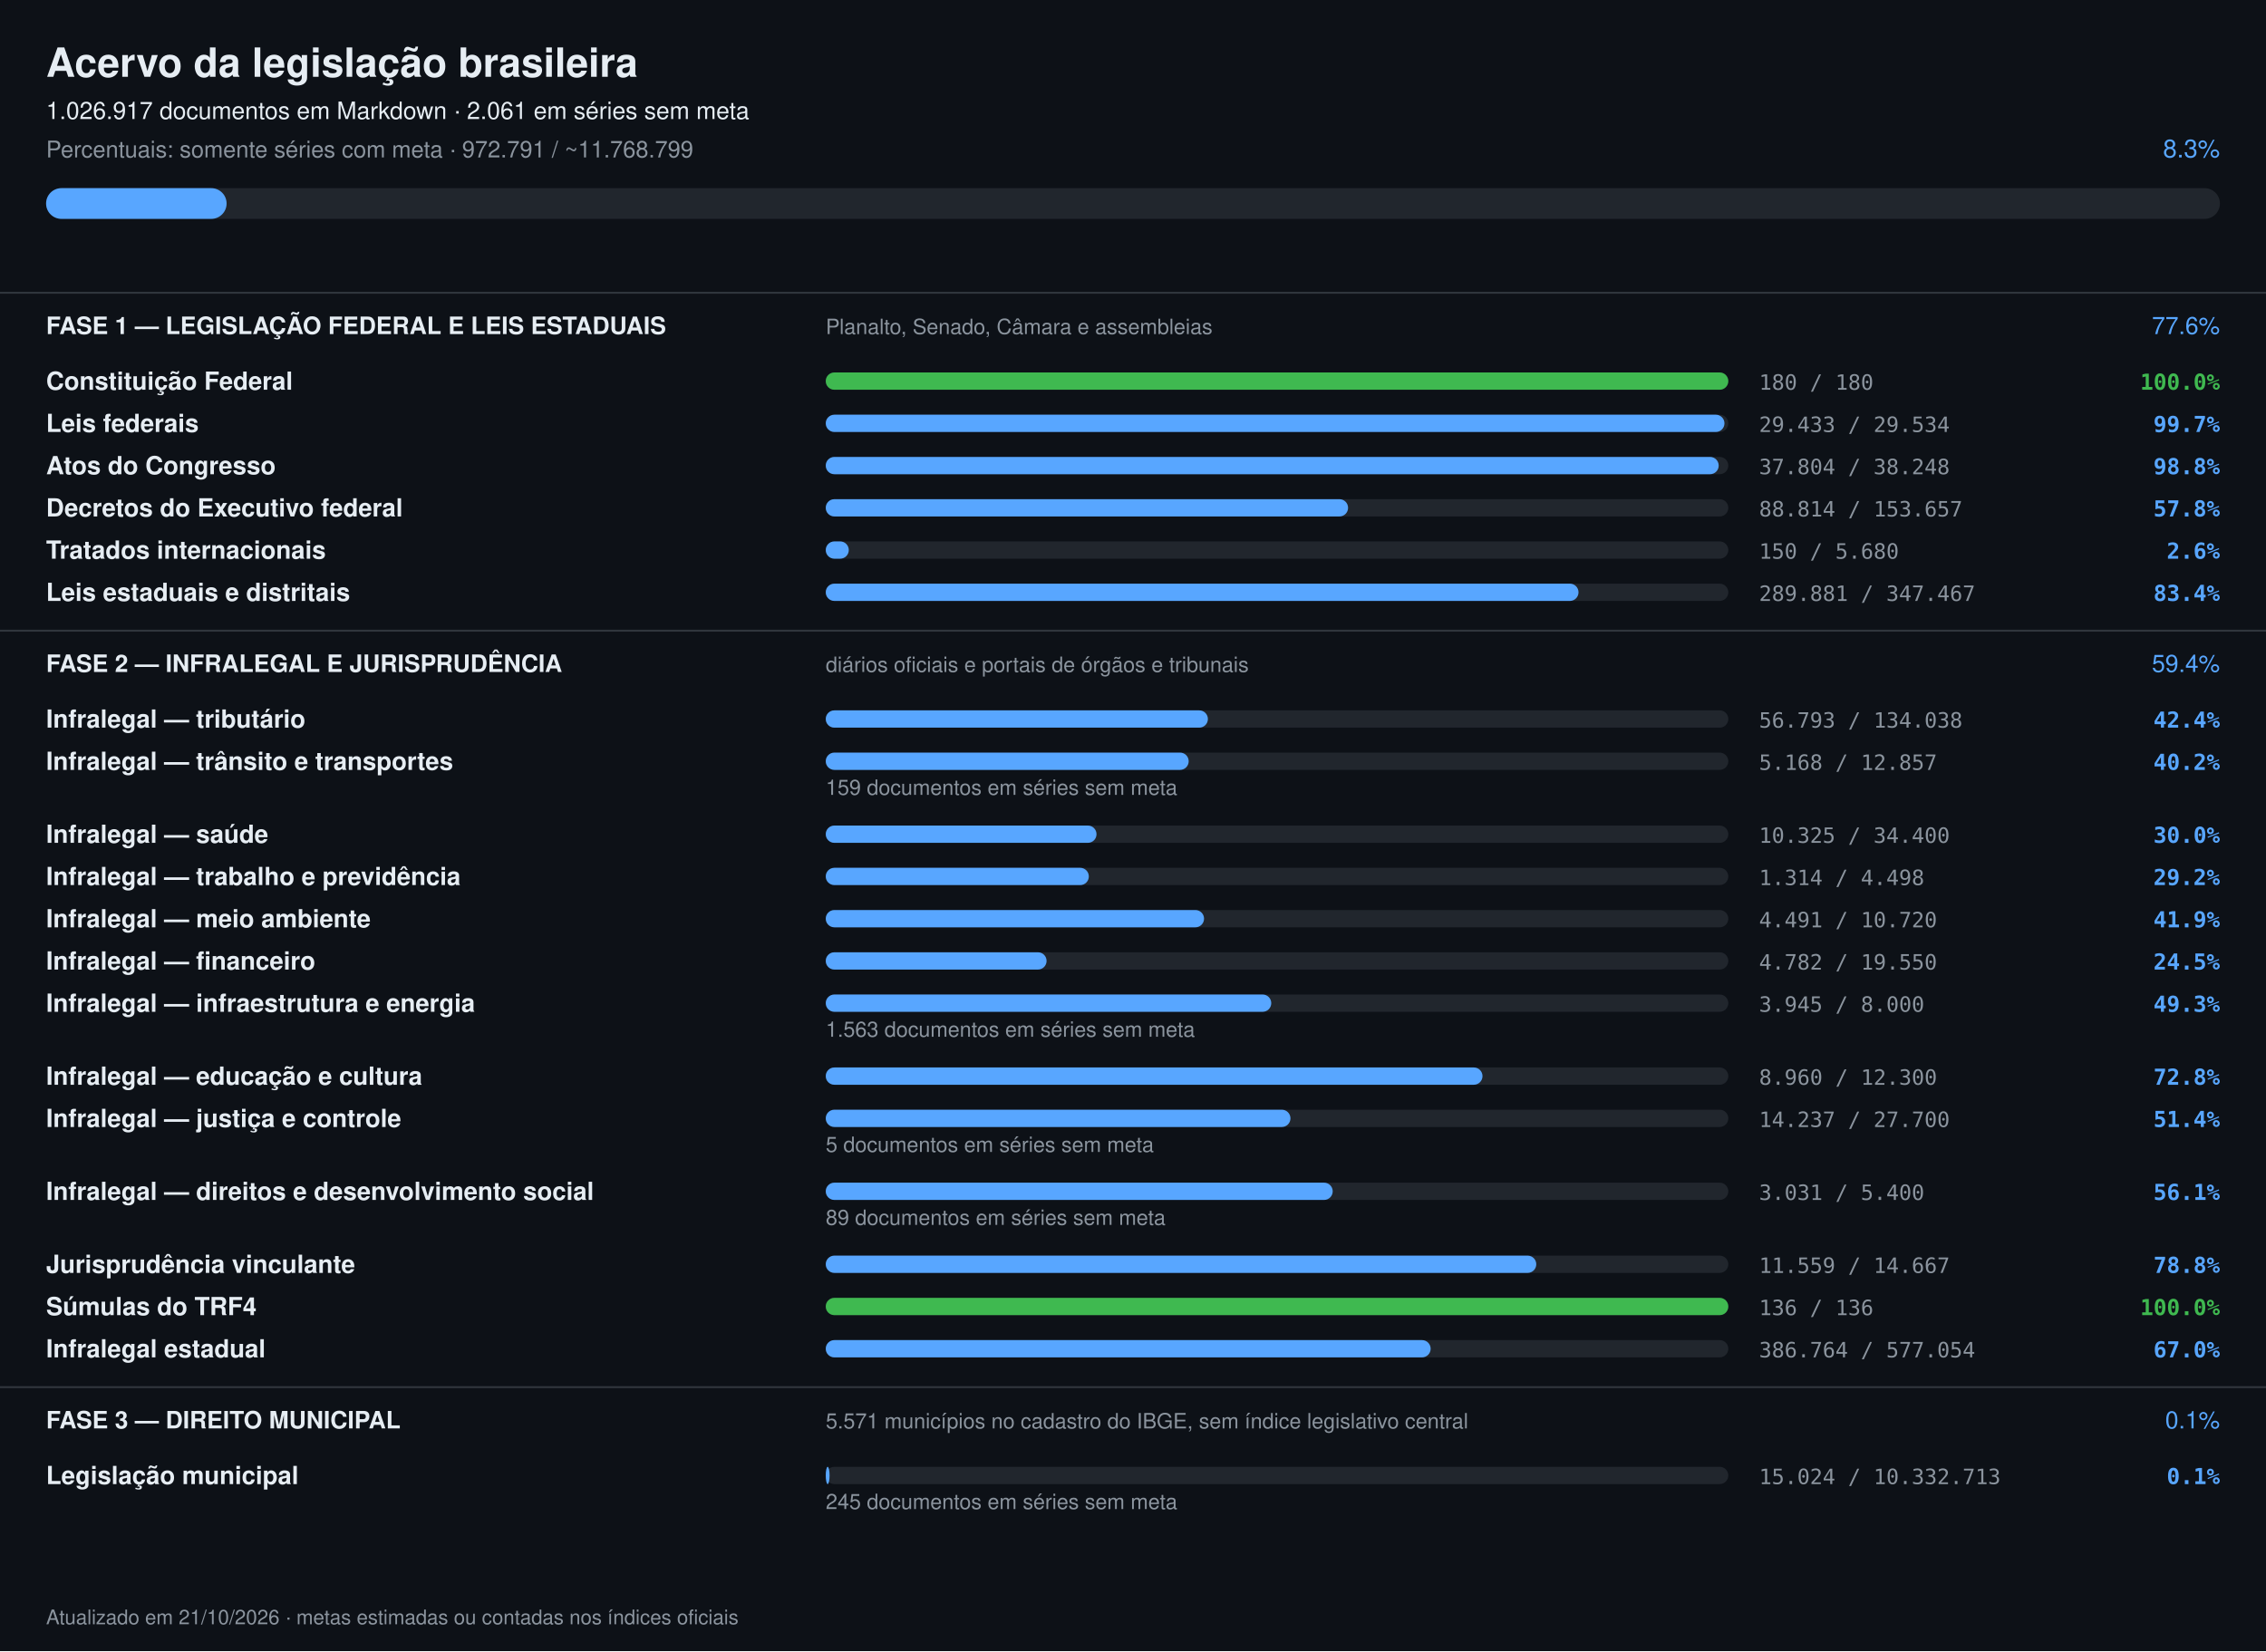
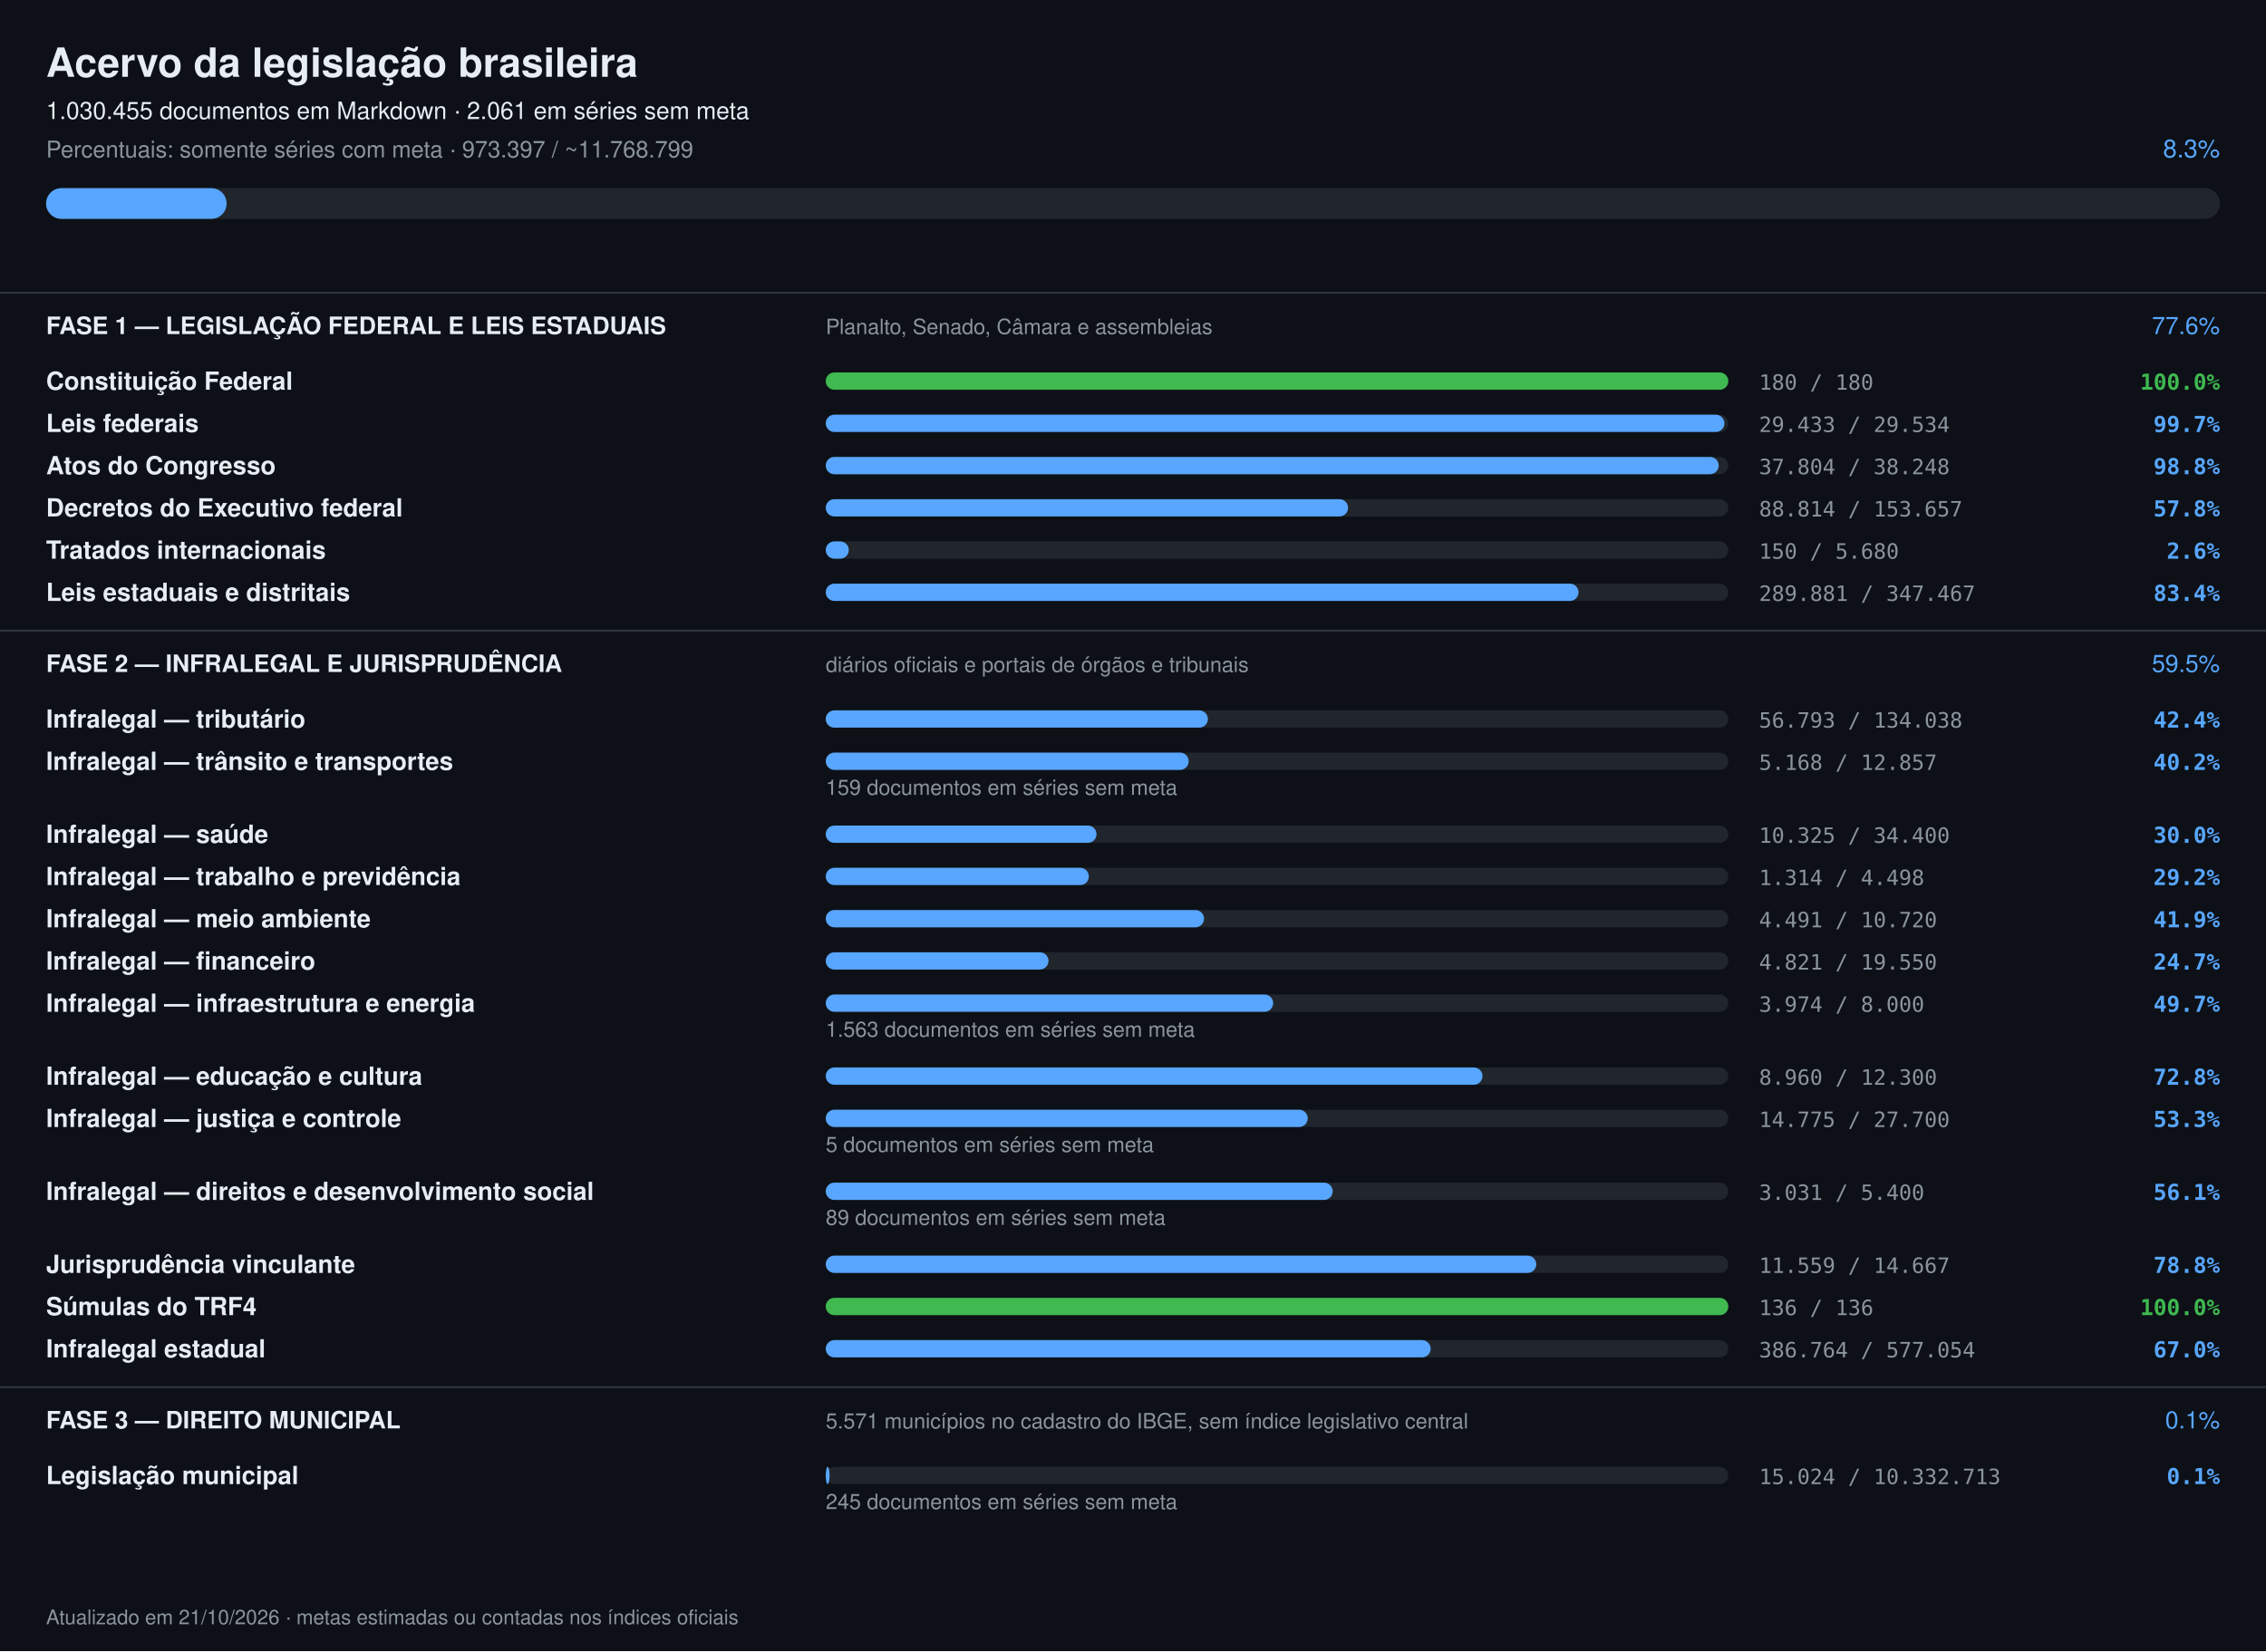
<svg xmlns="http://www.w3.org/2000/svg" width="1180" height="860" viewBox="0 0 1180 860" font-family="-apple-system,Segoe UI,Helvetica,Arial,sans-serif">
  <rect width="1180" height="860" fill="#0d1117" />
  <text x="24" y="40" font-size="21" font-weight="700" fill="#e6edf3">Acervo da legislação brasileira</text>
-   <text x="24" y="62" font-size="12.5" fill="#e6edf3">1.026.917 documentos em Markdown · 2.061 em séries sem meta</text>
-   <text x="24" y="82" font-size="12" fill="#8b949e">Percentuais: somente séries com meta · 972.791 / ~11.768.799</text>
+   <text x="24" y="62" font-size="12.5" fill="#e6edf3">1.030.455 documentos em Markdown · 2.061 em séries sem meta</text>
+   <text x="24" y="82" font-size="12" fill="#8b949e">Percentuais: somente séries com meta · 973.397 / ~11.768.799</text>
  <text x="1156" y="82" font-size="13" text-anchor="end" fill="#58a6ff">8.3%</text>
  <rect x="24" y="98" width="1132" height="16" rx="8" fill="#21262d" />
  <rect x="24" y="98" width="94" height="16" rx="8" fill="#58a6ff" />
  <rect x="0" y="152" width="1180" height="1" fill="#30363d" />
  <text x="24" y="174" font-size="12.5" font-weight="700" fill="#e6edf3">FASE 1 — LEGISLAÇÃO FEDERAL E LEIS ESTADUAIS</text>
  <text x="430" y="174" font-size="11" fill="#8b949e">Planalto, Senado, Câmara e assembleias</text>
  <text x="1156" y="174" font-size="12.5" text-anchor="end" fill="#58a6ff">77.6%</text>
  <text x="24" y="203" font-size="13" font-weight="600" fill="#e6edf3">Constituição Federal</text>
  <rect x="430" y="194" width="470" height="9" rx="4.5" fill="#21262d" />
  <rect x="430" y="194" width="470" height="9" rx="4.5" fill="#3fb950" />
  <text x="916" y="203" font-size="11" fill="#8b949e" font-family="ui-monospace,monospace">180 / 180</text>
  <text x="1156" y="203" font-size="11.5" text-anchor="end" font-weight="600" fill="#3fb950" font-family="ui-monospace,monospace">100.0%</text>
  <text x="24" y="225" font-size="13" font-weight="600" fill="#e6edf3">Leis federais</text>
  <rect x="430" y="216" width="470" height="9" rx="4.5" fill="#21262d" />
  <rect x="430" y="216" width="468" height="9" rx="4.5" fill="#58a6ff" />
  <text x="916" y="225" font-size="11" fill="#8b949e" font-family="ui-monospace,monospace">29.433 / 29.534</text>
  <text x="1156" y="225" font-size="11.5" text-anchor="end" font-weight="600" fill="#58a6ff" font-family="ui-monospace,monospace">99.7%</text>
  <text x="24" y="247" font-size="13" font-weight="600" fill="#e6edf3">Atos do Congresso</text>
  <rect x="430" y="238" width="470" height="9" rx="4.5" fill="#21262d" />
  <rect x="430" y="238" width="465" height="9" rx="4.5" fill="#58a6ff" />
  <text x="916" y="247" font-size="11" fill="#8b949e" font-family="ui-monospace,monospace">37.804 / 38.248</text>
  <text x="1156" y="247" font-size="11.5" text-anchor="end" font-weight="600" fill="#58a6ff" font-family="ui-monospace,monospace">98.8%</text>
  <text x="24" y="269" font-size="13" font-weight="600" fill="#e6edf3">Decretos do Executivo federal</text>
  <rect x="430" y="260" width="470" height="9" rx="4.5" fill="#21262d" />
  <rect x="430" y="260" width="272" height="9" rx="4.5" fill="#58a6ff" />
  <text x="916" y="269" font-size="11" fill="#8b949e" font-family="ui-monospace,monospace">88.814 / 153.657</text>
  <text x="1156" y="269" font-size="11.5" text-anchor="end" font-weight="600" fill="#58a6ff" font-family="ui-monospace,monospace">57.8%</text>
  <text x="24" y="291" font-size="13" font-weight="600" fill="#e6edf3">Tratados internacionais</text>
  <rect x="430" y="282" width="470" height="9" rx="4.5" fill="#21262d" />
  <rect x="430" y="282" width="12" height="9" rx="4.5" fill="#58a6ff" />
  <text x="916" y="291" font-size="11" fill="#8b949e" font-family="ui-monospace,monospace">150 / 5.680</text>
  <text x="1156" y="291" font-size="11.5" text-anchor="end" font-weight="600" fill="#58a6ff" font-family="ui-monospace,monospace">2.6%</text>
  <text x="24" y="313" font-size="13" font-weight="600" fill="#e6edf3">Leis estaduais e distritais</text>
  <rect x="430" y="304" width="470" height="9" rx="4.5" fill="#21262d" />
  <rect x="430" y="304" width="392" height="9" rx="4.5" fill="#58a6ff" />
  <text x="916" y="313" font-size="11" fill="#8b949e" font-family="ui-monospace,monospace">289.881 / 347.467</text>
  <text x="1156" y="313" font-size="11.5" text-anchor="end" font-weight="600" fill="#58a6ff" font-family="ui-monospace,monospace">83.4%</text>
  <rect x="0" y="328" width="1180" height="1" fill="#30363d" />
  <text x="24" y="350" font-size="12.5" font-weight="700" fill="#e6edf3">FASE 2 — INFRALEGAL E JURISPRUDÊNCIA</text>
  <text x="430" y="350" font-size="11" fill="#8b949e">diários oficiais e portais de órgãos e tribunais</text>
-   <text x="1156" y="350" font-size="12.5" text-anchor="end" fill="#58a6ff">59.4%</text>
+   <text x="1156" y="350" font-size="12.5" text-anchor="end" fill="#58a6ff">59.5%</text>
  <text x="24" y="379" font-size="13" font-weight="600" fill="#e6edf3">Infralegal — tributário</text>
  <rect x="430" y="370" width="470" height="9" rx="4.5" fill="#21262d" />
  <rect x="430" y="370" width="199" height="9" rx="4.5" fill="#58a6ff" />
  <text x="916" y="379" font-size="11" fill="#8b949e" font-family="ui-monospace,monospace">56.793 / 134.038</text>
  <text x="1156" y="379" font-size="11.5" text-anchor="end" font-weight="600" fill="#58a6ff" font-family="ui-monospace,monospace">42.4%</text>
  <text x="24" y="401" font-size="13" font-weight="600" fill="#e6edf3">Infralegal — trânsito e transportes</text>
  <rect x="430" y="392" width="470" height="9" rx="4.5" fill="#21262d" />
  <rect x="430" y="392" width="189" height="9" rx="4.5" fill="#58a6ff" />
  <text x="916" y="401" font-size="11" fill="#8b949e" font-family="ui-monospace,monospace">5.168 / 12.857</text>
  <text x="1156" y="401" font-size="11.5" text-anchor="end" font-weight="600" fill="#58a6ff" font-family="ui-monospace,monospace">40.2%</text>
  <text x="430" y="414" font-size="11" fill="#8b949e">159 documentos em séries sem meta</text>
  <text x="24" y="439" font-size="13" font-weight="600" fill="#e6edf3">Infralegal — saúde</text>
  <rect x="430" y="430" width="470" height="9" rx="4.5" fill="#21262d" />
  <rect x="430" y="430" width="141" height="9" rx="4.5" fill="#58a6ff" />
  <text x="916" y="439" font-size="11" fill="#8b949e" font-family="ui-monospace,monospace">10.325 / 34.400</text>
  <text x="1156" y="439" font-size="11.5" text-anchor="end" font-weight="600" fill="#58a6ff" font-family="ui-monospace,monospace">30.0%</text>
  <text x="24" y="461" font-size="13" font-weight="600" fill="#e6edf3">Infralegal — trabalho e previdência</text>
  <rect x="430" y="452" width="470" height="9" rx="4.5" fill="#21262d" />
  <rect x="430" y="452" width="137" height="9" rx="4.5" fill="#58a6ff" />
  <text x="916" y="461" font-size="11" fill="#8b949e" font-family="ui-monospace,monospace">1.314 / 4.498</text>
  <text x="1156" y="461" font-size="11.5" text-anchor="end" font-weight="600" fill="#58a6ff" font-family="ui-monospace,monospace">29.2%</text>
  <text x="24" y="483" font-size="13" font-weight="600" fill="#e6edf3">Infralegal — meio ambiente</text>
  <rect x="430" y="474" width="470" height="9" rx="4.5" fill="#21262d" />
  <rect x="430" y="474" width="197" height="9" rx="4.5" fill="#58a6ff" />
  <text x="916" y="483" font-size="11" fill="#8b949e" font-family="ui-monospace,monospace">4.491 / 10.720</text>
  <text x="1156" y="483" font-size="11.5" text-anchor="end" font-weight="600" fill="#58a6ff" font-family="ui-monospace,monospace">41.9%</text>
  <text x="24" y="505" font-size="13" font-weight="600" fill="#e6edf3">Infralegal — financeiro</text>
  <rect x="430" y="496" width="470" height="9" rx="4.5" fill="#21262d" />
-   <rect x="430" y="496" width="115" height="9" rx="4.5" fill="#58a6ff" />
-   <text x="916" y="505" font-size="11" fill="#8b949e" font-family="ui-monospace,monospace">4.782 / 19.550</text>
-   <text x="1156" y="505" font-size="11.5" text-anchor="end" font-weight="600" fill="#58a6ff" font-family="ui-monospace,monospace">24.5%</text>
+   <rect x="430" y="496" width="116" height="9" rx="4.5" fill="#58a6ff" />
+   <text x="916" y="505" font-size="11" fill="#8b949e" font-family="ui-monospace,monospace">4.821 / 19.550</text>
+   <text x="1156" y="505" font-size="11.5" text-anchor="end" font-weight="600" fill="#58a6ff" font-family="ui-monospace,monospace">24.7%</text>
  <text x="24" y="527" font-size="13" font-weight="600" fill="#e6edf3">Infralegal — infraestrutura e energia</text>
  <rect x="430" y="518" width="470" height="9" rx="4.5" fill="#21262d" />
-   <rect x="430" y="518" width="232" height="9" rx="4.5" fill="#58a6ff" />
-   <text x="916" y="527" font-size="11" fill="#8b949e" font-family="ui-monospace,monospace">3.945 / 8.000</text>
-   <text x="1156" y="527" font-size="11.5" text-anchor="end" font-weight="600" fill="#58a6ff" font-family="ui-monospace,monospace">49.3%</text>
+   <rect x="430" y="518" width="233" height="9" rx="4.5" fill="#58a6ff" />
+   <text x="916" y="527" font-size="11" fill="#8b949e" font-family="ui-monospace,monospace">3.974 / 8.000</text>
+   <text x="1156" y="527" font-size="11.5" text-anchor="end" font-weight="600" fill="#58a6ff" font-family="ui-monospace,monospace">49.7%</text>
  <text x="430" y="540" font-size="11" fill="#8b949e">1.563 documentos em séries sem meta</text>
  <text x="24" y="565" font-size="13" font-weight="600" fill="#e6edf3">Infralegal — educação e cultura</text>
  <rect x="430" y="556" width="470" height="9" rx="4.5" fill="#21262d" />
  <rect x="430" y="556" width="342" height="9" rx="4.5" fill="#58a6ff" />
  <text x="916" y="565" font-size="11" fill="#8b949e" font-family="ui-monospace,monospace">8.960 / 12.300</text>
  <text x="1156" y="565" font-size="11.5" text-anchor="end" font-weight="600" fill="#58a6ff" font-family="ui-monospace,monospace">72.8%</text>
  <text x="24" y="587" font-size="13" font-weight="600" fill="#e6edf3">Infralegal — justiça e controle</text>
  <rect x="430" y="578" width="470" height="9" rx="4.5" fill="#21262d" />
-   <rect x="430" y="578" width="242" height="9" rx="4.5" fill="#58a6ff" />
-   <text x="916" y="587" font-size="11" fill="#8b949e" font-family="ui-monospace,monospace">14.237 / 27.700</text>
-   <text x="1156" y="587" font-size="11.5" text-anchor="end" font-weight="600" fill="#58a6ff" font-family="ui-monospace,monospace">51.4%</text>
+   <rect x="430" y="578" width="251" height="9" rx="4.5" fill="#58a6ff" />
+   <text x="916" y="587" font-size="11" fill="#8b949e" font-family="ui-monospace,monospace">14.775 / 27.700</text>
+   <text x="1156" y="587" font-size="11.5" text-anchor="end" font-weight="600" fill="#58a6ff" font-family="ui-monospace,monospace">53.3%</text>
  <text x="430" y="600" font-size="11" fill="#8b949e">5 documentos em séries sem meta</text>
  <text x="24" y="625" font-size="13" font-weight="600" fill="#e6edf3">Infralegal — direitos e desenvolvimento social</text>
  <rect x="430" y="616" width="470" height="9" rx="4.5" fill="#21262d" />
  <rect x="430" y="616" width="264" height="9" rx="4.5" fill="#58a6ff" />
  <text x="916" y="625" font-size="11" fill="#8b949e" font-family="ui-monospace,monospace">3.031 / 5.400</text>
  <text x="1156" y="625" font-size="11.5" text-anchor="end" font-weight="600" fill="#58a6ff" font-family="ui-monospace,monospace">56.1%</text>
  <text x="430" y="638" font-size="11" fill="#8b949e">89 documentos em séries sem meta</text>
  <text x="24" y="663" font-size="13" font-weight="600" fill="#e6edf3">Jurisprudência vinculante</text>
  <rect x="430" y="654" width="470" height="9" rx="4.5" fill="#21262d" />
  <rect x="430" y="654" width="370" height="9" rx="4.5" fill="#58a6ff" />
  <text x="916" y="663" font-size="11" fill="#8b949e" font-family="ui-monospace,monospace">11.559 / 14.667</text>
  <text x="1156" y="663" font-size="11.5" text-anchor="end" font-weight="600" fill="#58a6ff" font-family="ui-monospace,monospace">78.8%</text>
  <text x="24" y="685" font-size="13" font-weight="600" fill="#e6edf3">Súmulas do TRF4</text>
  <rect x="430" y="676" width="470" height="9" rx="4.5" fill="#21262d" />
  <rect x="430" y="676" width="470" height="9" rx="4.5" fill="#3fb950" />
  <text x="916" y="685" font-size="11" fill="#8b949e" font-family="ui-monospace,monospace">136 / 136</text>
  <text x="1156" y="685" font-size="11.5" text-anchor="end" font-weight="600" fill="#3fb950" font-family="ui-monospace,monospace">100.0%</text>
  <text x="24" y="707" font-size="13" font-weight="600" fill="#e6edf3">Infralegal estadual</text>
  <rect x="430" y="698" width="470" height="9" rx="4.5" fill="#21262d" />
  <rect x="430" y="698" width="315" height="9" rx="4.5" fill="#58a6ff" />
  <text x="916" y="707" font-size="11" fill="#8b949e" font-family="ui-monospace,monospace">386.764 / 577.054</text>
  <text x="1156" y="707" font-size="11.5" text-anchor="end" font-weight="600" fill="#58a6ff" font-family="ui-monospace,monospace">67.0%</text>
  <rect x="0" y="722" width="1180" height="1" fill="#30363d" />
  <text x="24" y="744" font-size="12.5" font-weight="700" fill="#e6edf3">FASE 3 — DIREITO MUNICIPAL</text>
  <text x="430" y="744" font-size="11" fill="#8b949e">5.571 municípios no cadastro do IBGE, sem índice legislativo central</text>
  <text x="1156" y="744" font-size="12.5" text-anchor="end" fill="#58a6ff">0.1%</text>
  <text x="24" y="773" font-size="13" font-weight="600" fill="#e6edf3">Legislação municipal</text>
  <rect x="430" y="764" width="470" height="9" rx="4.5" fill="#21262d" />
  <rect x="430" y="764" width="2" height="9" rx="4.5" fill="#58a6ff" />
  <text x="916" y="773" font-size="11" fill="#8b949e" font-family="ui-monospace,monospace">15.024 / 10.332.713</text>
  <text x="1156" y="773" font-size="11.5" text-anchor="end" font-weight="600" fill="#58a6ff" font-family="ui-monospace,monospace">0.1%</text>
  <text x="430" y="786" font-size="11" fill="#8b949e">245 documentos em séries sem meta</text>
  <text x="24" y="846" font-size="10.5" fill="#8b949e">Atualizado em 21/10/2026 · metas estimadas ou contadas nos índices oficiais</text>
</svg>
